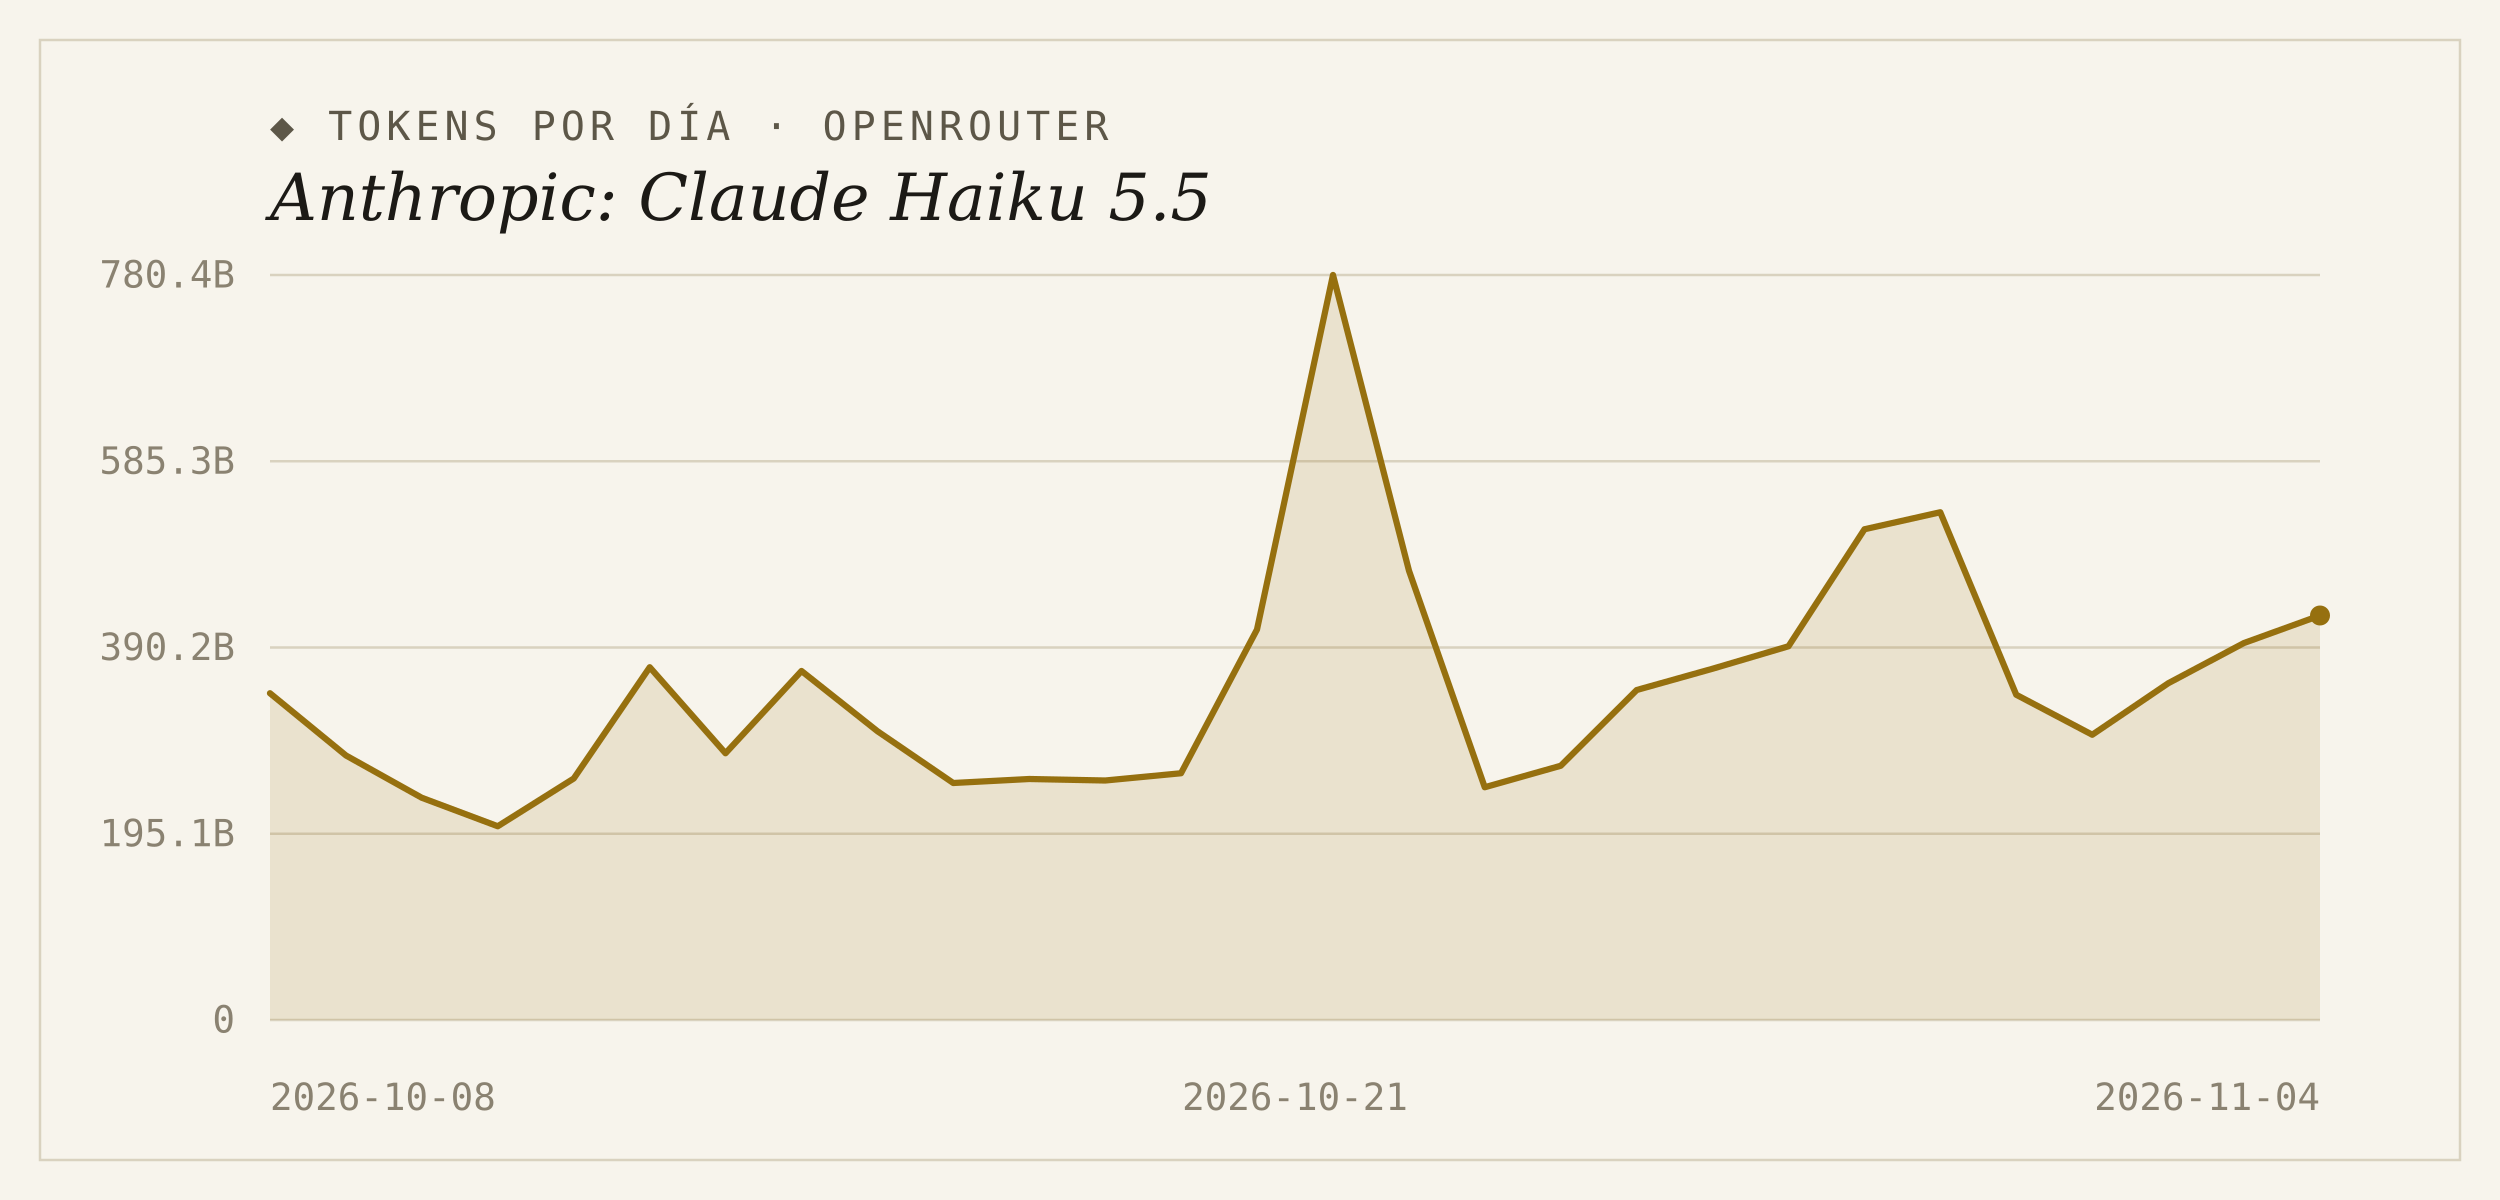
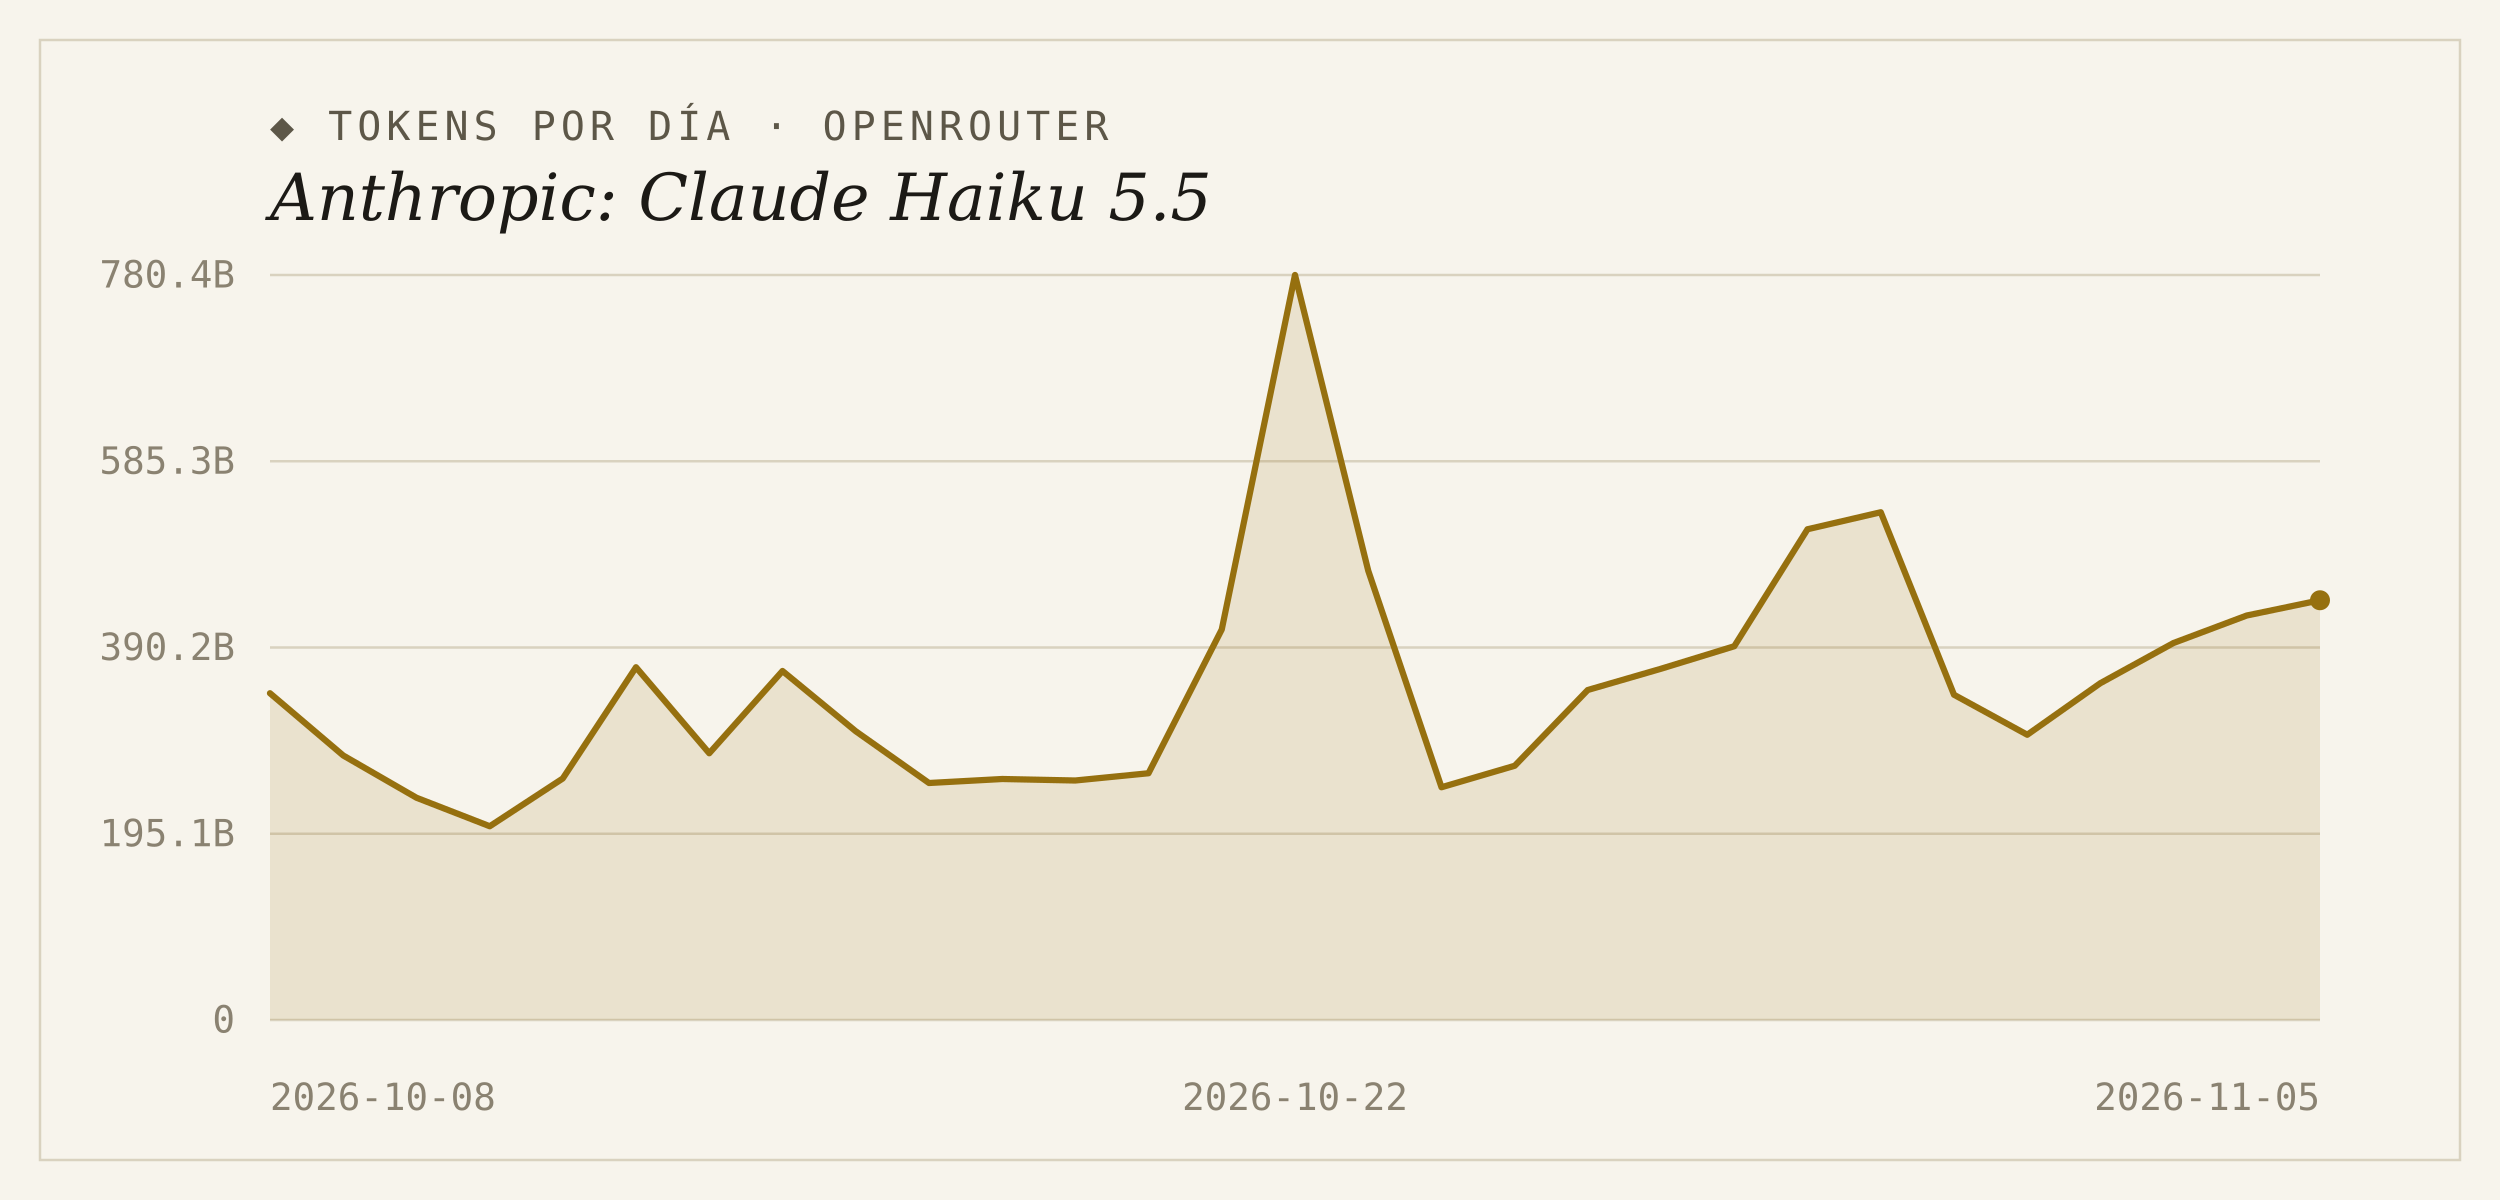
<svg xmlns="http://www.w3.org/2000/svg" width="1000" height="480" viewBox="0 0 1000 480">
  <rect width="1000" height="480" fill="#f7f4ec" />
  <rect x="16" y="16" width="968" height="448" fill="none" stroke="#d9d2bf" stroke-width="1" />
  <text x="108" y="56" font-family="'DejaVu Sans Mono', Consolas, monospace" font-size="16" letter-spacing="2" fill="#5d5748">◆ TOKENS POR DÍA · OPENROUTER</text>
  <text x="108" y="88" font-family="Georgia, 'DejaVu Serif', serif" font-size="26" font-style="italic" fill="#1c1a16">Anthropic: Claude Haiku 5.5</text>
  <line x1="108" y1="408.0" x2="928" y2="408.0" stroke="#d9d2bf" stroke-width="1" />
  <text x="94" y="413" text-anchor="end" font-family="'DejaVu Sans Mono', Consolas, monospace" font-size="15" fill="#8a8271">0</text>
  <line x1="108" y1="333.5" x2="928" y2="333.5" stroke="#d9d2bf" stroke-width="1" />
  <text x="94" y="338.5" text-anchor="end" font-family="'DejaVu Sans Mono', Consolas, monospace" font-size="15" fill="#8a8271">195.1B</text>
  <line x1="108" y1="259.0" x2="928" y2="259.0" stroke="#d9d2bf" stroke-width="1" />
  <text x="94" y="264" text-anchor="end" font-family="'DejaVu Sans Mono', Consolas, monospace" font-size="15" fill="#8a8271">390.2B</text>
  <line x1="108" y1="184.5" x2="928" y2="184.5" stroke="#d9d2bf" stroke-width="1" />
  <text x="94" y="189.5" text-anchor="end" font-family="'DejaVu Sans Mono', Consolas, monospace" font-size="15" fill="#8a8271">585.3B</text>
  <line x1="108" y1="110.0" x2="928" y2="110.0" stroke="#d9d2bf" stroke-width="1" />
  <text x="94" y="115" text-anchor="end" font-family="'DejaVu Sans Mono', Consolas, monospace" font-size="15" fill="#8a8271">780.4B</text>
-   <path d="M 108,408.0 L 108.0,277.3 L 138.4,302.2 L 168.7,319.1 L 199.1,330.5 L 229.5,311.4 L 259.9,266.9 L 290.2,301.3 L 320.6,268.4 L 351.0,292.5 L 381.3,313.2 L 411.7,311.6 L 442.1,312.2 L 472.4,309.3 L 502.8,251.8 L 533.2,110.0 L 563.6,228.3 L 593.9,314.9 L 624.3,306.3 L 654.7,276.0 L 685.0,267.5 L 715.4,258.5 L 745.8,211.7 L 776.1,204.9 L 806.5,277.9 L 836.9,293.9 L 867.3,273.3 L 897.6,257.2 L 928.0,246.2 L 928.0,408.0 Z" fill="#96700f" fill-opacity="0.14" />
-   <polyline points="108.0,277.3 138.4,302.2 168.7,319.1 199.1,330.5 229.5,311.4 259.9,266.9 290.2,301.3 320.6,268.4 351.0,292.5 381.3,313.2 411.7,311.6 442.1,312.2 472.4,309.3 502.8,251.8 533.2,110.0 563.6,228.3 593.9,314.9 624.3,306.3 654.7,276.0 685.0,267.5 715.4,258.5 745.8,211.7 776.1,204.9 806.5,277.9 836.9,293.9 867.3,273.3 897.6,257.2 928.0,246.2" fill="none" stroke="#96700f" stroke-width="2.5" stroke-linejoin="round" stroke-linecap="round" />
-   <circle cx="928.0" cy="246.2" r="4" fill="#96700f" />
+   <path d="M 108,408.0 L 108.0,277.3 L 137.3,302.2 L 166.6,319.1 L 195.9,330.5 L 225.1,311.4 L 254.4,266.9 L 283.7,301.3 L 313.0,268.4 L 342.3,292.5 L 371.6,313.2 L 400.9,311.6 L 430.1,312.2 L 459.4,309.3 L 488.7,251.8 L 518.0,110.0 L 547.3,228.3 L 576.6,314.9 L 605.9,306.3 L 635.1,276.0 L 664.4,267.5 L 693.7,258.5 L 723.0,211.7 L 752.3,204.9 L 781.6,277.9 L 810.9,293.9 L 840.1,273.3 L 869.4,257.2 L 898.7,246.2 L 928.0,240.1 L 928.0,408.0 Z" fill="#96700f" fill-opacity="0.14" />
+   <polyline points="108.0,277.3 137.3,302.2 166.6,319.1 195.9,330.5 225.1,311.4 254.4,266.9 283.7,301.3 313.0,268.4 342.3,292.5 371.6,313.2 400.9,311.6 430.1,312.2 459.4,309.3 488.7,251.8 518.0,110.0 547.3,228.3 576.6,314.9 605.9,306.3 635.1,276.0 664.4,267.5 693.7,258.5 723.0,211.7 752.3,204.9 781.6,277.9 810.9,293.9 840.1,273.3 869.4,257.2 898.7,246.2 928.0,240.1" fill="none" stroke="#96700f" stroke-width="2.5" stroke-linejoin="round" stroke-linecap="round" />
+   <circle cx="928.0" cy="240.1" r="4" fill="#96700f" />
  <text x="108" y="444" text-anchor="start" font-family="'DejaVu Sans Mono', Consolas, monospace" font-size="15" fill="#8a8271">2026-10-08</text>
-   <text x="518" y="444" text-anchor="middle" font-family="'DejaVu Sans Mono', Consolas, monospace" font-size="15" fill="#8a8271">2026-10-21</text>
-   <text x="928" y="444" text-anchor="end" font-family="'DejaVu Sans Mono', Consolas, monospace" font-size="15" fill="#8a8271">2026-11-04</text>
+   <text x="518" y="444" text-anchor="middle" font-family="'DejaVu Sans Mono', Consolas, monospace" font-size="15" fill="#8a8271">2026-10-22</text>
+   <text x="928" y="444" text-anchor="end" font-family="'DejaVu Sans Mono', Consolas, monospace" font-size="15" fill="#8a8271">2026-11-05</text>
</svg>
